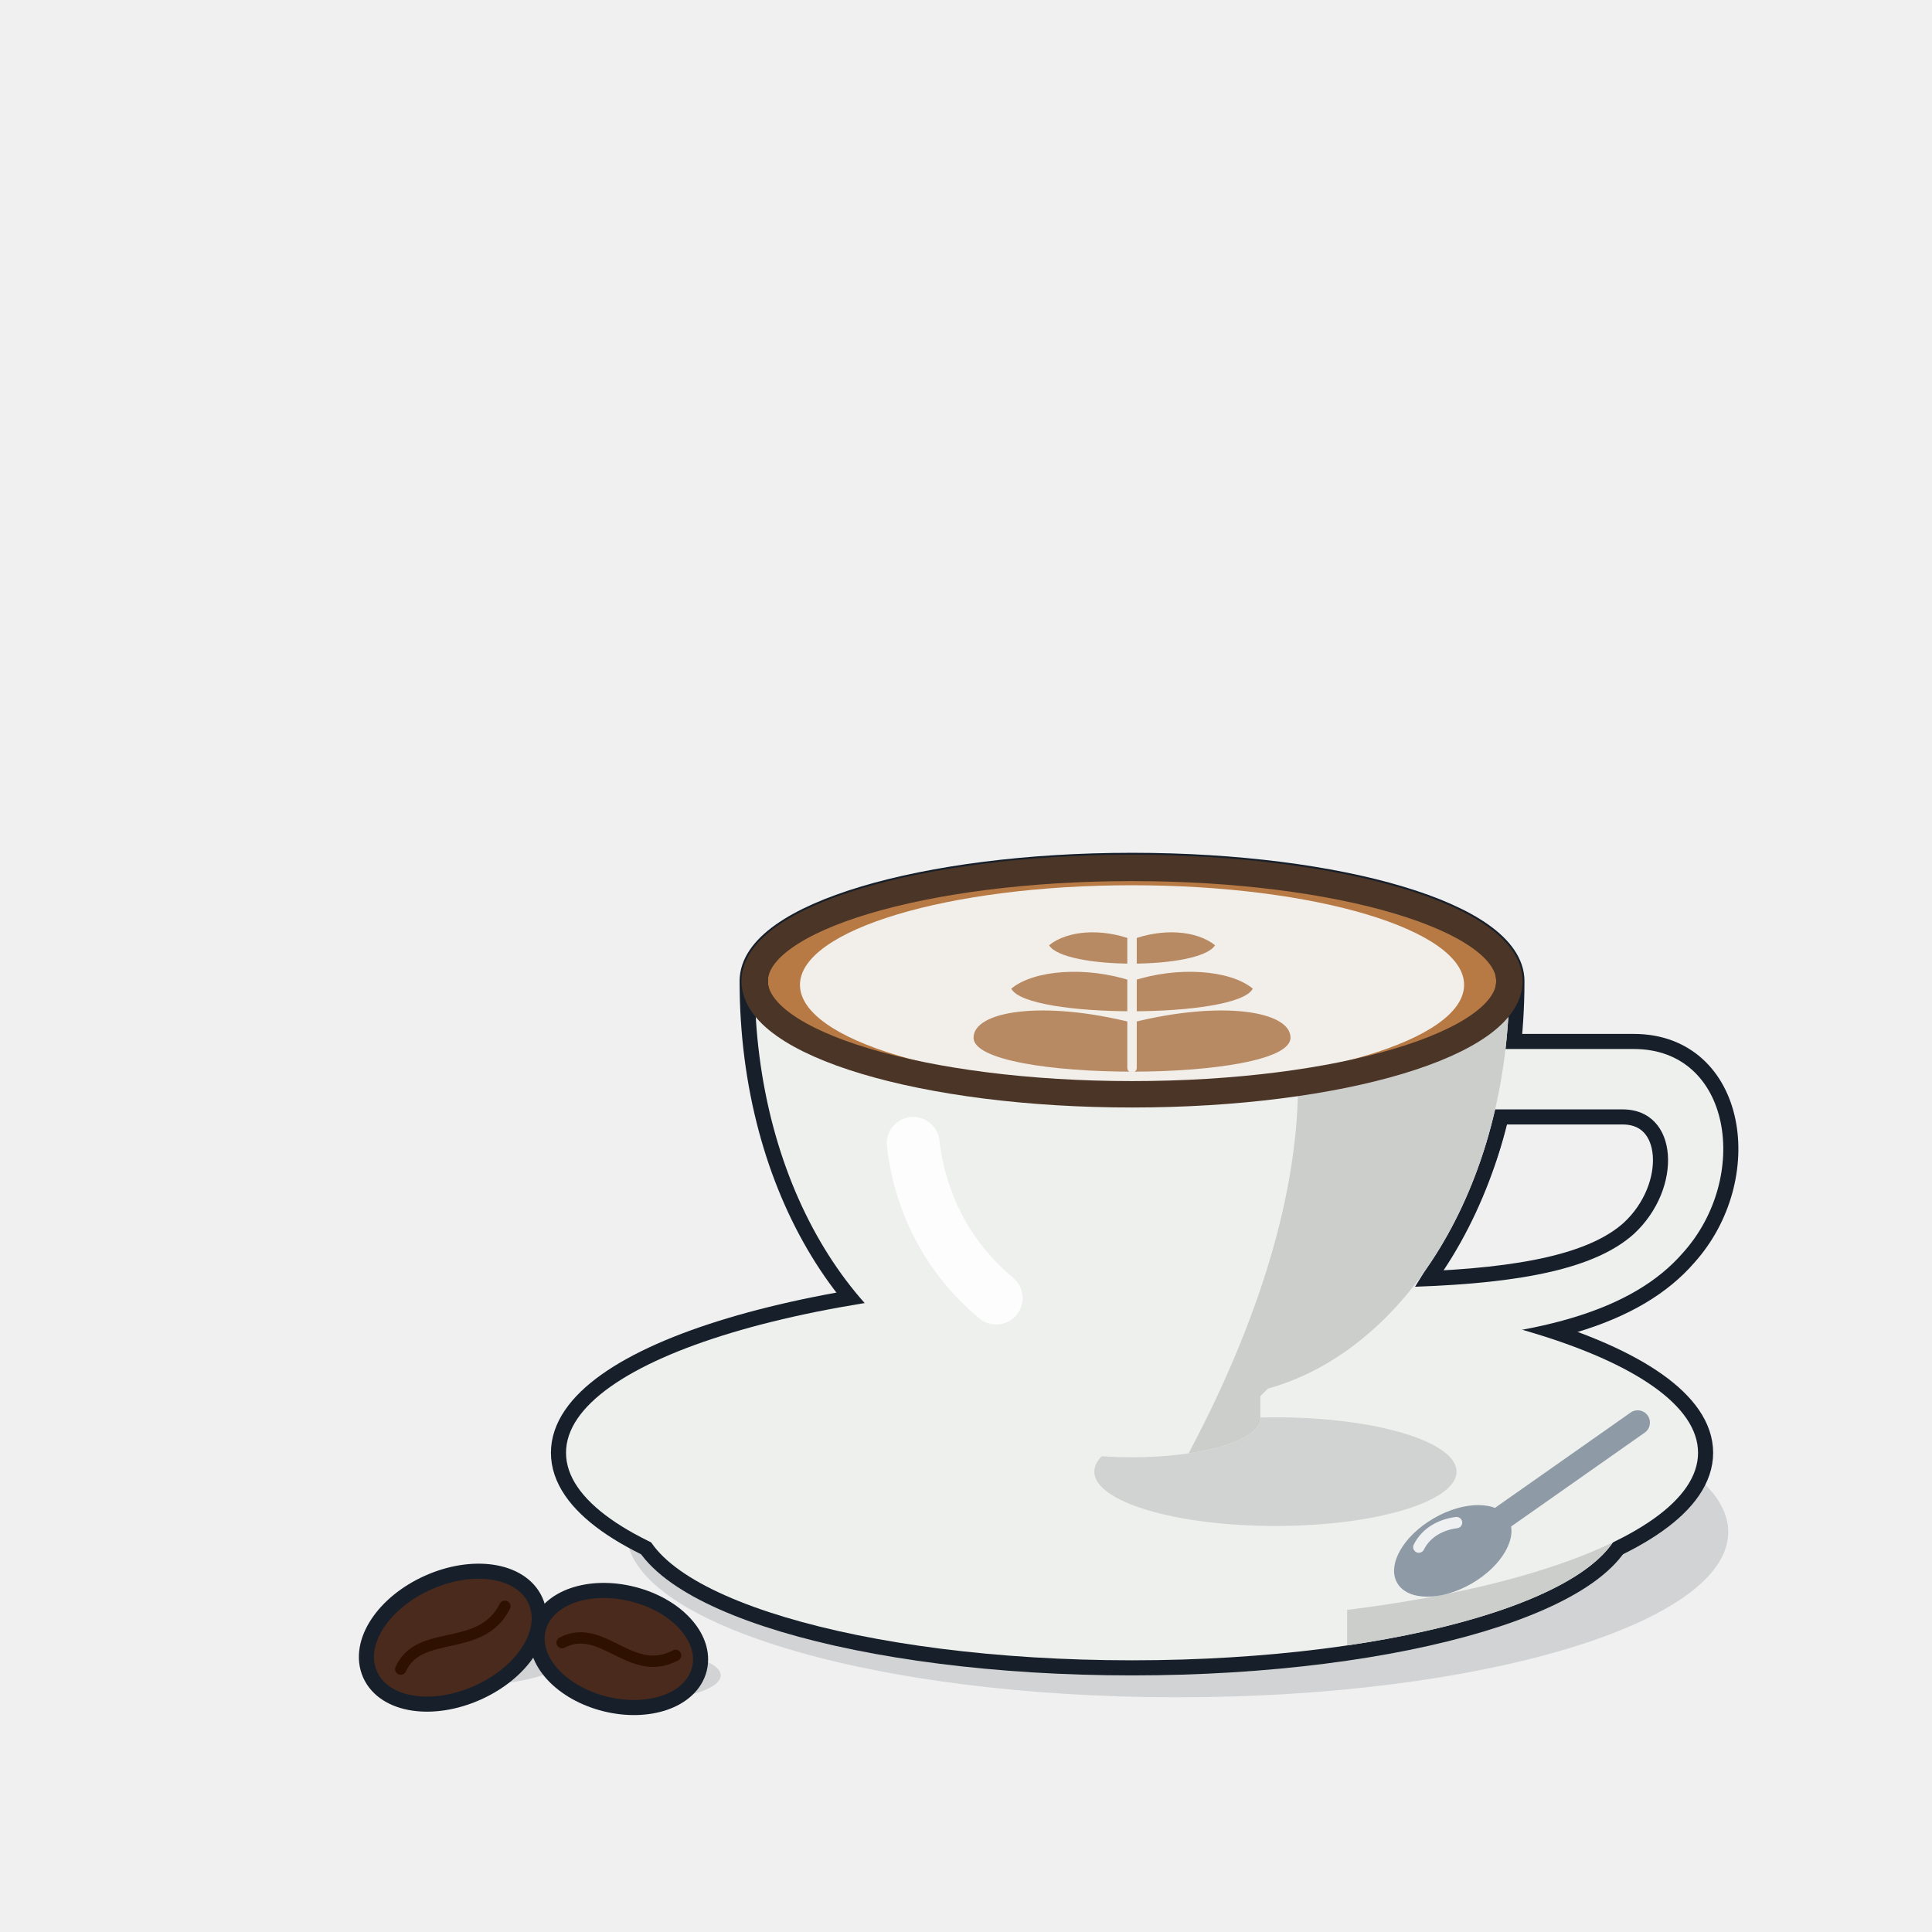
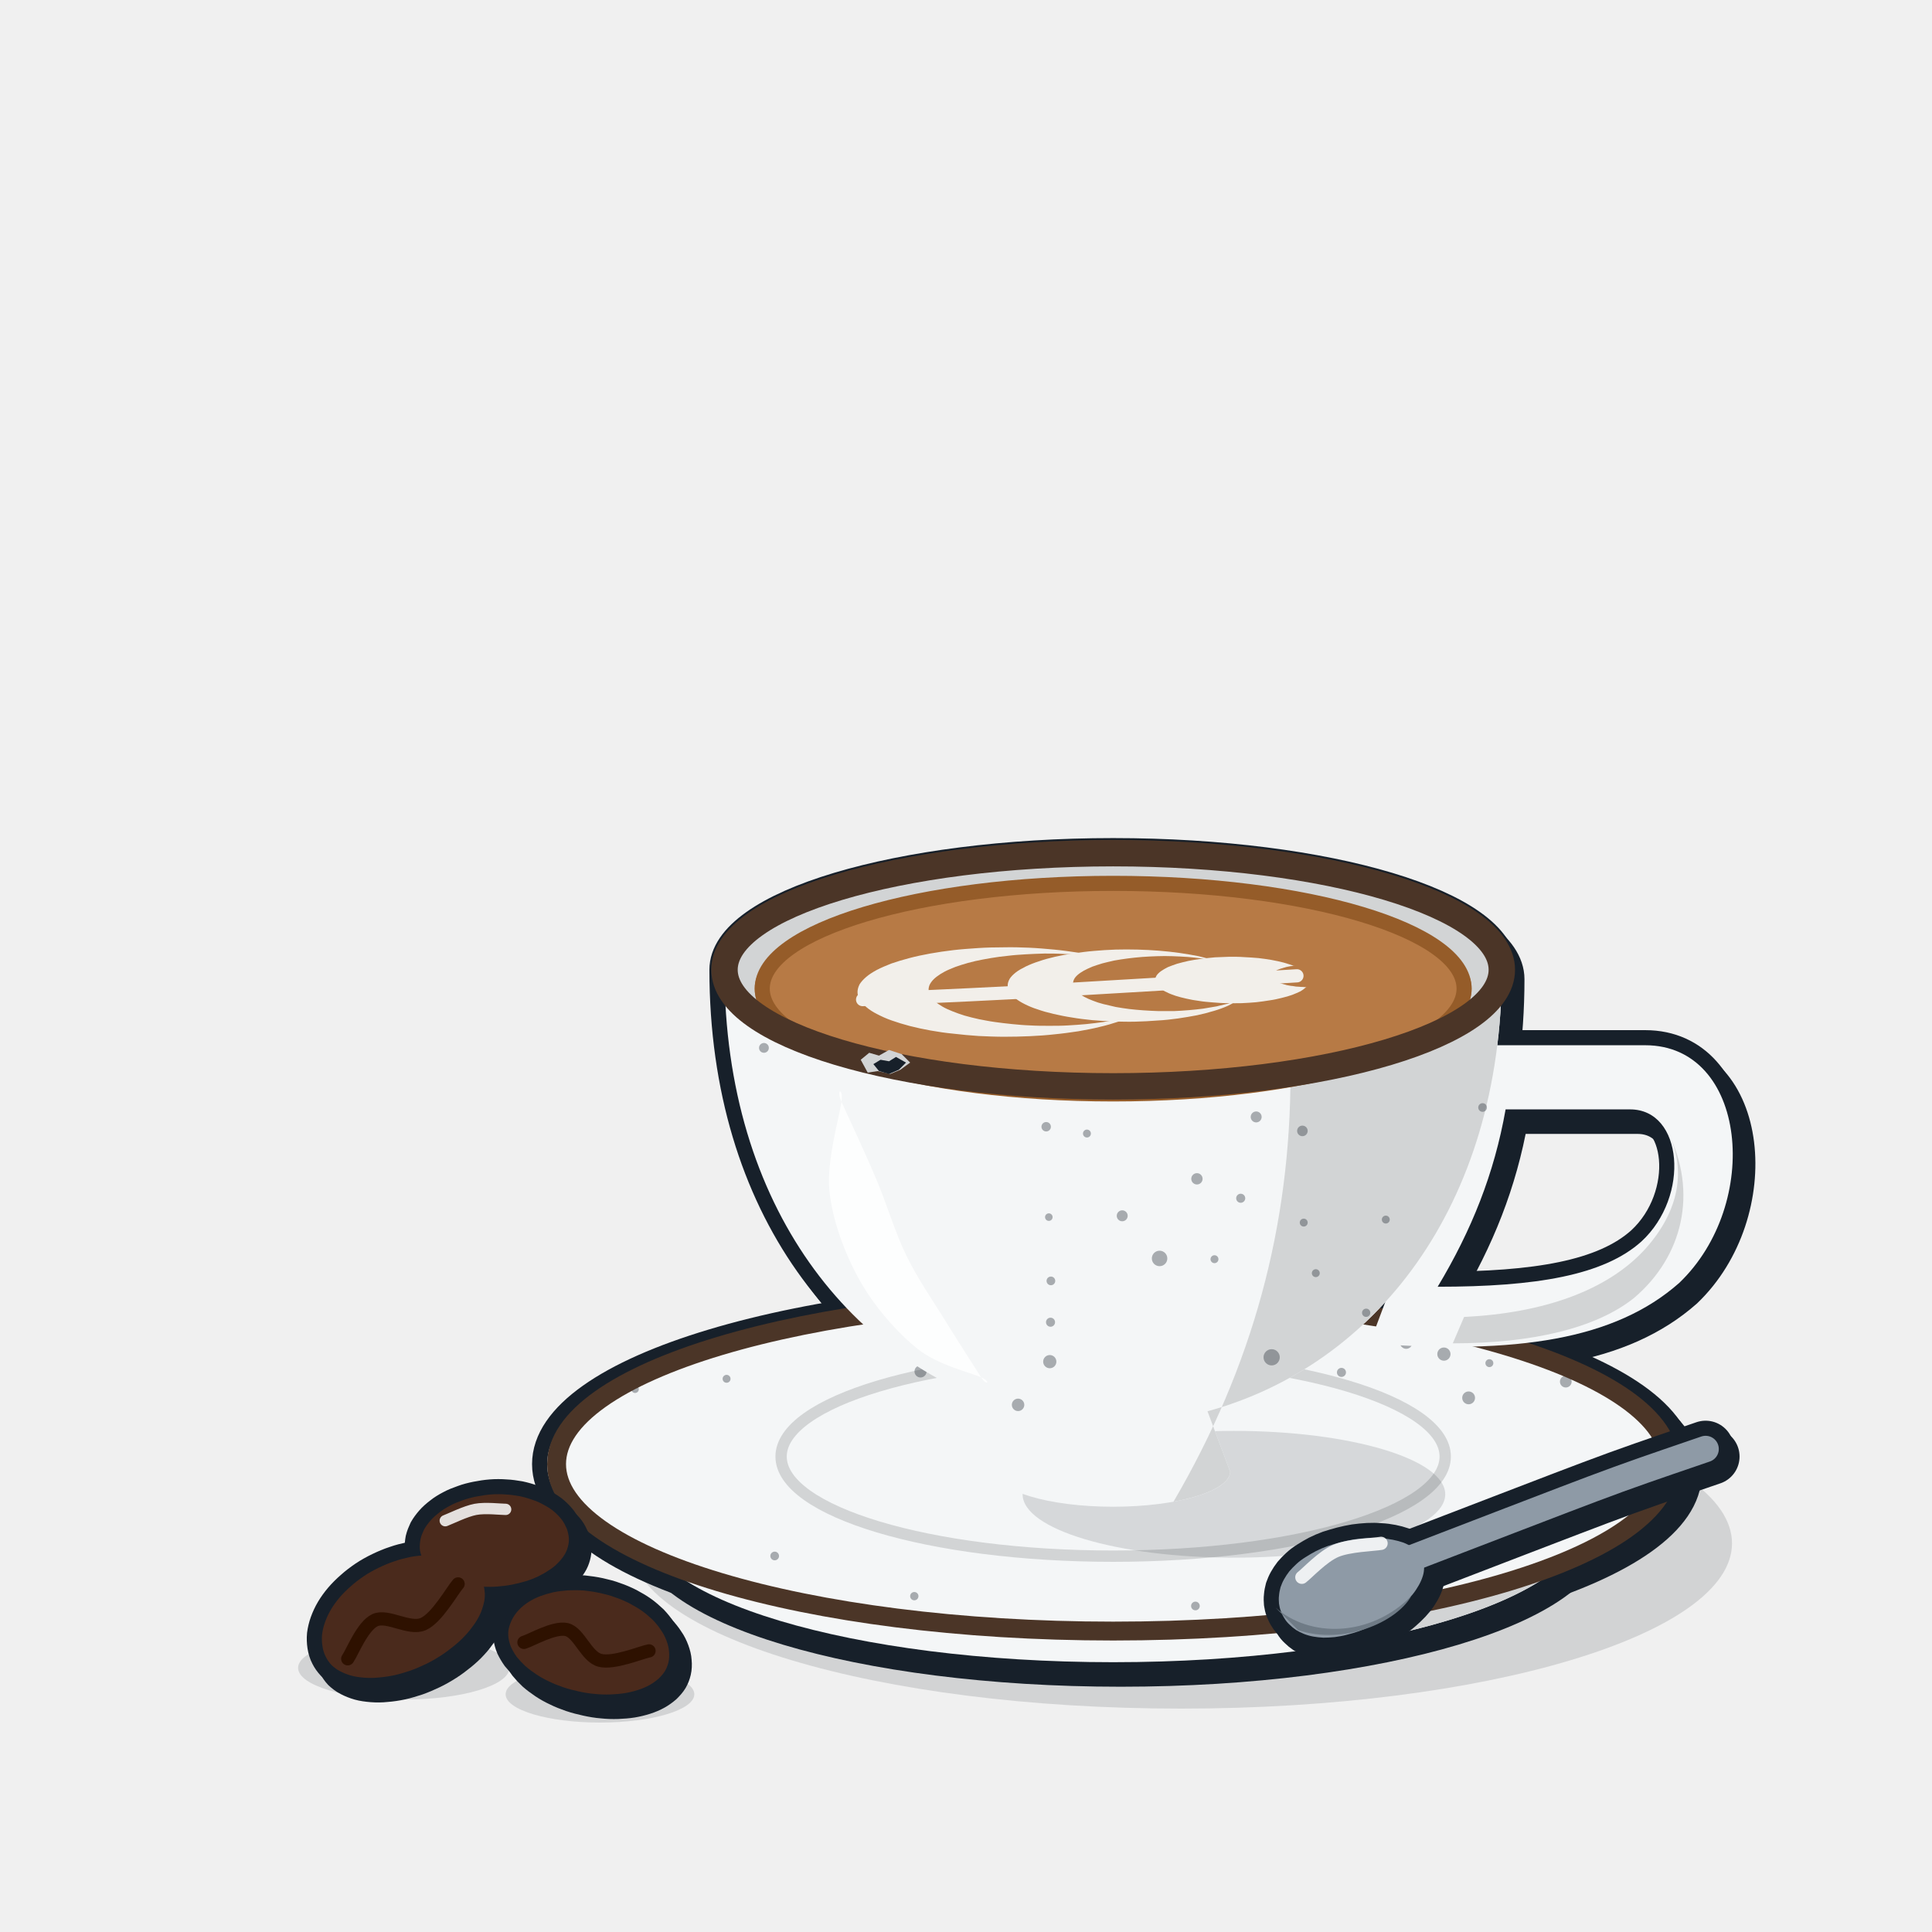
<svg xmlns="http://www.w3.org/2000/svg" viewBox="0 0 1024 1024">
-   <ellipse cx="624" cy="812" rx="292" ry="87.6" fill="#17202A" fill-opacity="0.14" />
-   <ellipse cx="250" cy="878" rx="50" ry="15" fill="#17202A" fill-opacity="0.14" />
-   <ellipse cx="338" cy="888" rx="44" ry="13.2" fill="#17202A" fill-opacity="0.14" />
-   <g id="contour" fill="#17202A" stroke="#17202A" stroke-width="16" stroke-linejoin="round">
-     <ellipse cx="600" cy="802" rx="260" ry="78" />
-     <ellipse cx="600" cy="770" rx="300" ry="90" />
-     <path fill-rule="evenodd" d="M788 556H866C918 556 928 624 892 664C866 694 816 710 728 712L780 600Z M792 588H860C890 588 892 630 866 654C846 672 808 680 750 682C770 650 786 620 792 588Z" />
-     <path d="M400 520C400 630 456 716 528 736L532 740V752A68 20.4 0 0 0 668 752V740L672 736C744 716 800 630 800 520A200 60 0 0 0 400 520Z" />
-     <path d="M196 868A44 28 0 1 0 284 868A44 28 0 1 0 196 868Z" transform="rotate(-24 240 868)" />
-     <path d="M288 874A40 26 0 1 0 368 874A40 26 0 1 0 288 874Z" transform="rotate(14 328 874)" />
+   <ellipse cx="626" cy="818" rx="292" ry="87.6" fill="#17202A" fill-opacity="0.14" />
+   <ellipse cx="214" cy="884" rx="56" ry="16.8" fill="#17202A" fill-opacity="0.14" />
+   <ellipse cx="318" cy="898" rx="50" ry="15" fill="#17202A" fill-opacity="0.14" />
+   <g id="contour" fill="#17202A" stroke="#17202A" stroke-width="16" stroke-linejoin="round" stroke-linecap="round">
+     <ellipse cx="590" cy="806" rx="250" ry="75" />
+     <ellipse cx="590" cy="776" rx="300" ry="90" />
+     <path d="M782 554H872C926 554 934 638 890 680C856 710 804 718 726 712L768 600ZM798 588H864C892 588 896 634 870 658C850 676 814 682 762 682C780 652 792 622 798 588Z" fill-rule="evenodd" />
+     <path d="M384 514C384 640 452 724 540 748L528 780A62 18.6 0 0 0 652 780L640 748C728 724 796 640 796 514A206 61.8 0 0 0 384 514Z" />
+     <g transform="translate(4 5)">
+       <ellipse cx="590" cy="806" rx="250" ry="75" />
+       <ellipse cx="590" cy="776" rx="300" ry="90" />
+       <path d="M782 554H872C926 554 934 638 890 680C856 710 804 718 726 712L768 600ZM798 588H864C892 588 896 634 870 658C850 676 814 682 762 682C780 652 792 622 798 588Z" fill-rule="evenodd" />
+       <path d="M384 514C384 640 452 724 540 748L528 780A62 18.6 0 0 0 652 780L640 748C728 724 796 640 796 514A206 61.8 0 0 0 384 514Z" />
+     </g>
  </g>
-   <ellipse cx="600" cy="802" rx="260" ry="78" fill="#EEF0EE" />
-   <path d="M714 872.1A260 78 0 0 0 860 802V760H714Z" fill="#CCCECC" />
-   <ellipse cx="600" cy="770" rx="300" ry="90" fill="#EEF0EE" />
-   <ellipse cx="676" cy="780" rx="96" ry="28.8" fill="#17202A" fill-opacity="0.14" />
-   <path d="M794 806L868 754" fill="none" stroke="#8E9AA6" stroke-width="13" stroke-linecap="round" />
-   <path d="M736 822A34 20 0 1 0 804 822A34 20 0 1 0 736 822Z" fill="#8E9AA6" transform="rotate(-30 770 822)" />
-   <path d="M752 820C756 812 764 808 772 807" fill="none" stroke="#FFFFFF" stroke-opacity="0.85" stroke-width="6" stroke-linecap="round" />
-   <path fill-rule="evenodd" fill="#EEF0EE" d="M788 556H866C918 556 928 624 892 664C866 694 816 710 728 712L780 600Z M792 588H860C890 588 892 630 866 654C846 672 808 680 750 682C770 650 786 620 792 588Z" />
-   <path d="M400 520C400 630 456 716 528 736L532 740V752A68 20.4 0 0 0 668 752V740L672 736C744 716 800 630 800 520A200 60 0 0 1 400 520Z" fill="#EEF0EE" />
-   <path d="M688 573.9A200 60 0 0 0 800 520C800 630 744 716 672 736L668 740V752A68 20.4 0 0 1 630 770.3C662 710 688 640 688 573.9Z" fill="#CCCECC" />
-   <path d="M484 606C488 640 504 668 528 688" fill="none" stroke="#FFFFFF" stroke-opacity="0.85" stroke-width="28" stroke-linecap="round" />
-   <ellipse cx="600" cy="520" rx="193" ry="57.9" fill="#B77A45" />
-   <ellipse cx="600" cy="522" rx="176" ry="52.8" fill="#F2EFEA" />
-   <g fill="#B88A64">
-     <path d="M516 550 C516 574 684 574 684 550 C684 536 648 530 600 542 C552 530 516 536 516 550 Z" />
-     <path d="M536 524 C544 540 656 540 664 524 C652 514 624 512 600 520 C576 512 548 514 536 524 Z" />
-     <path d="M556 501 C564 514 636 514 644 501 C634 493 616 492 600 498 C584 492 566 493 556 501 Z" />
+   <ellipse cx="590" cy="806" rx="250" ry="75" fill="#F4F6F7" />
+   <path d="M736 866.9A250 75 0 0 0 840 806L890 776H736Z" fill="#D2D4D5" />
+   <ellipse cx="590" cy="776" rx="300" ry="90" fill="#F4F6F7" />
+   <ellipse cx="590" cy="772" rx="176" ry="52.8" fill="none" stroke="#D2D4D5" stroke-width="6" />
+   <ellipse cx="654" cy="792" rx="112" ry="33.6" fill="#17202A" fill-opacity="0.14" />
+   <g fill="#17202A" fill-opacity="0.35">
+     <circle cx="487.9" cy="726.9" r="3.2" />
+     <circle cx="410.6" cy="824.7" r="2.3" />
+     <circle cx="711" cy="727.4" r="2.4" />
+     <circle cx="484.6" cy="846" r="2.2" />
+     <circle cx="765.3" cy="717.7" r="3.5" />
+     <circle cx="633.6" cy="851.2" r="2.3" />
+     <circle cx="789.4" cy="722.5" r="2.1" />
+     <circle cx="336.6" cy="736.3" r="2" />
+     <circle cx="385.1" cy="730.8" r="2.1" />
+     <circle cx="829.9" cy="732.3" r="3.1" />
+     <circle cx="778.4" cy="740.9" r="3.4" />
+     <circle cx="745.3" cy="711.6" r="3.3" />
+     <circle cx="644.9" cy="693.5" r="2.6" />
  </g>
-   <path d="M600 490 V566" fill="none" stroke="#F2EFEA" stroke-width="5" stroke-linecap="round" />
-   <ellipse cx="600" cy="520" rx="200" ry="60" fill="none" stroke="#4B3527" stroke-width="14" />
-   <g transform="rotate(-24 240 868)">
-     <path d="M196 868A44 28 0 1 0 284 868A44 28 0 1 0 196 868Z" fill="#4A2A1C" />
-     <path d="M208 872C226 856 250 882 272 864" fill="none" stroke="#2E1100" stroke-width="6" stroke-linecap="round" />
+   <ellipse cx="590" cy="776" rx="295" ry="88.5" fill="none" stroke="#4B3527" stroke-width="10" />
+   <g id="contour-spoon" fill="#17202A" stroke="#17202A" stroke-width="16" stroke-linejoin="round" stroke-linecap="round">
+     <path d="M748 826C756.7 822.7 781.7 813 800 806C818.3 799 840.7 790.3 858 784C875.3 777.7 896.3 770.7 904 768" fill="none" stroke-width="30" />
+     <path d="M754.1 826.7C754.6 828 754.8 829.4 754.8 830.9C754.8 832.3 754.6 833.9 754.1 835.4C753.6 837 752.9 838.6 752 840.2C751.1 841.8 750 843.5 748.7 845.1C747.4 846.7 745.9 848.3 744.3 849.8C742.7 851.3 740.9 852.9 739 854.3C737.2 855.7 735.1 857.1 733.1 858.3C731 859.6 728.9 860.7 726.7 861.8C724.6 862.8 722.4 863.8 720.2 864.6C718 865.3 715.8 866 713.7 866.5C711.6 867.1 709.4 867.4 707.4 867.7C705.3 867.9 703.3 868 701.4 868C699.5 867.9 697.7 867.7 696 867.4C694.3 867.1 692.6 866.6 691.1 866C689.6 865.4 688.2 864.7 686.9 863.9C685.7 863.1 684.5 862.1 683.5 861.1C682.4 860.1 681.5 859 680.8 857.8C680 856.6 679.4 855.3 678.9 854C678.4 852.7 678.1 851.4 677.9 850C677.8 848.6 677.7 847.1 677.9 845.7C678 844.3 678.3 842.8 678.7 841.3C679.2 839.9 679.8 838.4 680.6 837C681.4 835.6 682.3 834.2 683.4 832.8C684.5 831.5 685.8 830.2 687.2 828.9C688.6 827.6 690.2 826.4 692 825.3C693.7 824.2 695.6 823.1 697.5 822.1C699.5 821.1 701.6 820.2 703.8 819.4C706 818.7 708.3 818 710.6 817.4C712.9 816.8 715.3 816.3 717.7 815.9C720 815.6 722.5 815.3 724.8 815.2C727.2 815.1 729.5 815.1 731.7 815.3C734 815.4 736.1 815.7 738.2 816.1C740.2 816.5 742.1 817 743.8 817.6C745.6 818.3 747.1 819.1 748.5 820C749.9 820.9 751 821.9 752 823C752.9 824.1 753.6 825.4 754.1 826.7Z" />
+     <g transform="translate(3 4)">
+       <path d="M748 826C756.7 822.7 781.7 813 800 806C818.3 799 840.7 790.3 858 784C875.3 777.7 896.3 770.7 904 768" fill="none" stroke-width="30" />
+       <path d="M754.1 826.7C754.6 828 754.8 829.4 754.8 830.9C754.8 832.3 754.6 833.9 754.1 835.4C753.6 837 752.9 838.6 752 840.2C751.1 841.8 750 843.5 748.7 845.1C747.4 846.7 745.9 848.3 744.3 849.8C742.7 851.3 740.9 852.9 739 854.3C737.2 855.7 735.1 857.1 733.1 858.3C731 859.6 728.9 860.7 726.7 861.8C724.6 862.8 722.4 863.8 720.2 864.6C718 865.3 715.8 866 713.7 866.5C711.6 867.1 709.4 867.4 707.4 867.7C705.3 867.9 703.3 868 701.4 868C699.5 867.9 697.7 867.7 696 867.4C694.3 867.1 692.6 866.6 691.1 866C689.6 865.4 688.2 864.7 686.9 863.9C685.7 863.1 684.5 862.1 683.5 861.1C682.4 860.1 681.5 859 680.8 857.8C680 856.6 679.4 855.3 678.9 854C678.4 852.7 678.1 851.4 677.9 850C677.8 848.6 677.7 847.1 677.9 845.7C678 844.3 678.3 842.8 678.7 841.3C679.2 839.9 679.8 838.4 680.6 837C681.4 835.6 682.3 834.2 683.4 832.8C684.5 831.5 685.8 830.2 687.2 828.9C688.6 827.6 690.2 826.4 692 825.3C693.7 824.2 695.6 823.1 697.5 822.1C699.5 821.1 701.6 820.2 703.8 819.4C706 818.7 708.3 818 710.6 817.4C712.9 816.8 715.3 816.3 717.7 815.9C720 815.6 722.5 815.3 724.8 815.2C727.2 815.1 729.5 815.1 731.7 815.3C734 815.4 736.1 815.7 738.2 816.1C740.2 816.5 742.1 817 743.8 817.6C745.6 818.3 747.1 819.1 748.5 820C749.9 820.9 751 821.9 752 823C752.9 824.1 753.6 825.4 754.1 826.7Z" />
+     </g>
  </g>
-   <g transform="rotate(14 328 874)">
-     <path d="M288 874A40 26 0 1 0 368 874A40 26 0 1 0 288 874Z" fill="#4A2A1C" />
-     <path d="M298 878C316 862 338 888 358 870" fill="none" stroke="#2E1100" stroke-width="6" stroke-linecap="round" />
+   <path d="M748 826C756.7 822.7 781.7 813 800 806C818.3 799 840.7 790.3 858 784C875.3 777.7 896.3 770.7 904 768" fill="none" stroke="#8E9AA6" stroke-width="14" stroke-linecap="round" />
+   <path d="M754.1 826.7C754.6 828 754.8 829.4 754.8 830.9C754.8 832.3 754.6 833.9 754.1 835.4C753.6 837 752.9 838.6 752 840.2C751.1 841.8 750 843.5 748.7 845.1C747.4 846.7 745.9 848.3 744.3 849.8C742.7 851.3 740.9 852.9 739 854.3C737.2 855.7 735.1 857.1 733.1 858.3C731 859.6 728.9 860.7 726.7 861.8C724.6 862.8 722.4 863.8 720.2 864.6C718 865.3 715.8 866 713.7 866.5C711.6 867.1 709.4 867.4 707.4 867.7C705.3 867.9 703.3 868 701.4 868C699.5 867.9 697.7 867.7 696 867.4C694.3 867.1 692.6 866.6 691.1 866C689.6 865.4 688.2 864.7 686.9 863.9C685.7 863.1 684.5 862.1 683.5 861.1C682.4 860.1 681.5 859 680.8 857.8C680 856.6 679.4 855.3 678.9 854C678.4 852.7 678.1 851.4 677.9 850C677.8 848.6 677.7 847.1 677.9 845.7C678 844.3 678.3 842.8 678.7 841.3C679.2 839.9 679.8 838.4 680.6 837C681.4 835.6 682.3 834.2 683.4 832.8C684.5 831.5 685.8 830.2 687.2 828.9C688.6 827.6 690.2 826.4 692 825.3C693.7 824.2 695.6 823.1 697.5 822.1C699.5 821.1 701.6 820.2 703.8 819.4C706 818.7 708.3 818 710.6 817.4C712.9 816.8 715.3 816.3 717.7 815.9C720 815.6 722.5 815.3 724.8 815.2C727.2 815.1 729.5 815.1 731.7 815.3C734 815.4 736.1 815.7 738.2 816.1C740.2 816.5 742.1 817 743.8 817.6C745.6 818.3 747.1 819.1 748.5 820C749.9 820.9 751 821.9 752 823C752.9 824.1 753.6 825.4 754.1 826.7Z" fill="#8E9AA6" />
+   <path d="M690 836C693 833.7 701 825 708 822C715 819 728 818.7 732 818" fill="none" stroke="#FFFFFF" stroke-opacity="0.85" stroke-width="7" stroke-linecap="round" />
+   <path d="M676 852C694 868 726 868 748 846C740 860 712 872 688 864Z" fill="#6F7B86" />
+   <path d="M782 554H872C926 554 934 638 890 680C856 710 804 718 726 712L768 600ZM798 588H864C892 588 896 634 870 658C850 676 814 682 762 682C780 652 792 622 798 588Z" fill="#F4F6F7" fill-rule="evenodd" />
+   <path d="M884 600C900 632 892 666 866 688C846 704 812 712 770 712L776 698C818 696 852 684 872 662C890 642 894 620 884 600Z" fill="#D2D4D5" />
+   <path d="M384 514C384 640 452 724 540 748L528 780A62 18.6 0 0 0 652 780L640 748C728 724 796 640 796 514A206 61.8 0 0 1 384 514Z" fill="#F4F6F7" />
+   <path d="M684 569A206 61.8 0 0 0 796 514C796 640 728 724 640 748L652 780A62 18.6 0 0 1 622 795.9C664 724 684 650 684 569Z" fill="#D2D4D5" />
+   <g fill="#17202A" fill-opacity="0.35">
+     <circle cx="594.8" cy="644.4" r="2.9" />
+     <circle cx="734.5" cy="646.4" r="2.1" />
+     <circle cx="634.4" cy="624.8" r="3" />
+     <circle cx="557" cy="678.9" r="2.3" />
+     <circle cx="556.4" cy="721.7" r="3.5" />
+     <circle cx="690.3" cy="599.4" r="2.8" />
+     <circle cx="576.1" cy="600.8" r="2.1" />
+     <circle cx="556.8" cy="700.8" r="2.4" />
+     <circle cx="643.7" cy="667.4" r="2.1" />
+     <circle cx="539.6" cy="744.6" r="3.3" />
+     <circle cx="691" cy="648" r="2.1" />
+     <circle cx="614.6" cy="667" r="4.1" />
+     <circle cx="697.4" cy="674.8" r="2.1" />
+     <circle cx="657.6" cy="635.1" r="2.4" />
+     <circle cx="674" cy="719.4" r="4.3" />
+     <circle cx="404.9" cy="555.4" r="2.6" />
+     <circle cx="555.9" cy="645.1" r="2" />
+     <circle cx="554.5" cy="597.2" r="2.5" />
+     <circle cx="785.8" cy="587" r="2.3" />
+     <circle cx="665.8" cy="592" r="2.9" />
+     <circle cx="724.1" cy="695.8" r="2.2" />
  </g>
+   <path d="M446 584C444.9 591.9 438 615.4 439.6 631.1C441.2 646.9 447.8 664.6 455.6 678.5C463.4 692.5 475.5 706.3 486.3 714.9C497 723.5 514.4 727.5 520 730C525.6 732.5 523 734.8 520 730C517 725.2 508.3 711.8 501.7 701.1C495.1 690.3 486.6 678.2 480.4 665.5C474.2 652.8 470.2 638.5 464.4 624.9C458.7 611.3 449.1 590.8 446 584C442.9 577.2 447.1 576.1 446 584Z" fill="#FFFFFF" fill-opacity="0.85" />
+   <ellipse cx="590" cy="514" rx="206" ry="61.8" fill="#D2D4D5" />
+   <ellipse cx="590" cy="524" rx="190" ry="57" fill="#B77A45" />
+   <ellipse cx="590" cy="524" rx="186" ry="55.8" fill="none" stroke="#955C29" stroke-width="8" />
+   <path d="M582.5 507.2C580.6 506.8 575.1 505.6 571.2 504.9C567.2 504.3 563 503.7 558.7 503.3C554.4 502.9 549.9 502.5 545.4 502.3C541 502.1 536.4 502 531.9 502.1C527.3 502.1 522.8 502.2 518.3 502.5C513.9 502.8 509.5 503.1 505.2 503.6C501 504.1 496.9 504.7 493 505.4C489.1 506.1 485.4 506.9 482 507.8C478.5 508.7 475.3 509.7 472.4 510.7C469.6 511.8 467 512.9 464.7 514.1C462.5 515.3 460.6 516.5 459.1 517.8C457.6 519.1 456.4 520.4 455.6 521.7C454.9 523.1 454.5 524.5 454.5 525.8C454.5 527.2 454.9 528.6 455.7 529.9C456.5 531.2 457.7 532.6 459.2 533.8C460.7 535.1 462.7 536.4 464.9 537.5C467.2 538.7 469.8 539.9 472.7 540.9C475.5 541.9 478.8 542.9 482.2 543.8C485.7 544.7 489.4 545.5 493.3 546.2C497.2 546.9 501.3 547.5 505.6 547.9C509.8 548.4 514.2 548.8 518.7 549.1C523.1 549.3 527.7 549.5 532.2 549.5C536.7 549.5 541.3 549.4 545.8 549.2C550.2 549 554.7 548.7 559 548.2C563.3 547.8 567.5 547.2 571.5 546.6C575.4 545.9 579.3 545.2 582.8 544.3C586.3 543.5 589.7 542.5 592.7 541.5C595.7 540.5 599.4 538.8 600.8 538.2C602.1 537.7 602 537.9 600.8 538.2C599.5 538.5 595.9 539.6 593.2 540.1C590.5 540.7 587.7 541.2 584.7 541.7C581.8 542.1 578.7 542.5 575.6 542.8C572.4 543.1 569.2 543.3 565.9 543.5C562.7 543.7 559.4 543.7 556.1 543.7C552.8 543.7 549.4 543.7 546.2 543.5C542.9 543.4 539.7 543.1 536.6 542.8C533.4 542.5 530.3 542.1 527.4 541.7C524.4 541.3 521.6 540.7 518.9 540.2C516.2 539.6 513.7 539 511.3 538.3C509 537.6 506.8 536.8 504.8 536C502.8 535.2 501 534.4 499.5 533.5C498 532.6 496.6 531.7 495.6 530.8C494.5 529.8 493.7 528.9 493.1 527.9C492.5 526.9 492.2 525.9 492.2 524.9C492.1 524 492.3 523 492.7 522C493.2 521 493.9 520 494.8 519.1C495.8 518.1 497 517.2 498.4 516.3C499.8 515.4 501.5 514.5 503.4 513.7C505.2 512.9 507.3 512.1 509.6 511.4C511.8 510.7 514.3 510 516.9 509.4C519.5 508.8 522.3 508.3 525.2 507.8C528.1 507.3 531.1 506.9 534.2 506.6C537.3 506.2 540.5 506 543.8 505.8C547 505.6 550.3 505.5 553.6 505.4C556.9 505.4 560.2 505.4 563.5 505.6C566.8 505.7 570.1 505.9 573.2 506.1C576.4 506.4 581 507 582.5 507.2C584.1 507.3 584.4 507.5 582.5 507.2Z" fill="#F2EFEA" />
+   <path d="M644.1 509.1C642.6 508.8 638.4 507.5 635.3 506.8C632.2 506.2 628.8 505.6 625.3 505.1C621.8 504.6 618.1 504.2 614.4 503.9C610.7 503.6 606.8 503.4 602.9 503.3C599.1 503.2 595.1 503.2 591.3 503.3C587.5 503.4 583.6 503.7 579.9 504C576.2 504.3 572.5 504.8 569.1 505.3C565.6 505.8 562.3 506.4 559.2 507.1C556.2 507.8 553.2 508.6 550.7 509.5C548.1 510.3 545.7 511.3 543.6 512.3C541.6 513.3 539.8 514.3 538.4 515.4C537 516.5 535.9 517.6 535.2 518.7C534.5 519.9 534.1 521.1 534.1 522.2C534 523.4 534.4 524.5 535 525.7C535.7 526.8 536.7 528 538.1 529.1C539.4 530.1 541.1 531.2 543.1 532.2C545.1 533.2 547.4 534.2 550 535C552.5 535.9 555.4 536.7 558.4 537.4C561.5 538.1 564.8 538.8 568.2 539.3C571.6 539.9 575.2 540.3 578.9 540.7C582.6 541 586.5 541.2 590.3 541.4C594.1 541.5 598.1 541.6 601.9 541.5C605.8 541.4 609.7 541.2 613.4 540.9C617.2 540.7 620.9 540.3 624.4 539.8C627.9 539.3 631.3 538.7 634.5 538.1C637.7 537.4 640.7 536.6 643.4 535.8C646.1 535 648.6 534.1 650.8 533.1C652.9 532.1 655.4 530.6 656.4 530C657.3 529.5 657.3 529.7 656.4 530C655.5 530.4 653 531.3 651 531.9C649.1 532.4 647 532.9 644.8 533.4C642.5 533.8 640.2 534.2 637.7 534.6C635.3 534.9 632.7 535.2 630.1 535.4C627.6 535.6 624.9 535.8 622.2 535.9C619.5 535.9 616.8 535.9 614.1 535.9C611.4 535.8 608.7 535.7 606.1 535.5C603.5 535.3 600.9 535.1 598.5 534.8C596 534.5 593.6 534.1 591.3 533.7C589 533.2 586.9 532.7 584.9 532.2C582.9 531.7 581 531.1 579.3 530.4C577.7 529.8 576.1 529.1 574.8 528.4C573.5 527.7 572.4 527 571.5 526.2C570.6 525.5 569.9 524.7 569.5 523.9C569 523.1 568.7 522.3 568.7 521.5C568.7 520.7 568.9 519.8 569.3 519C569.7 518.2 570.4 517.4 571.2 516.7C572.1 515.9 573.2 515.2 574.4 514.5C575.7 513.8 577.2 513.1 578.8 512.4C580.5 511.8 582.3 511.2 584.3 510.6C586.2 510.1 588.4 509.6 590.6 509.1C592.9 508.7 595.3 508.3 597.7 508C600.2 507.7 602.8 507.4 605.4 507.2C608 507 610.6 506.9 613.3 506.8C616 506.7 618.7 506.7 621.4 506.8C624.1 506.9 626.8 507 629.4 507.2C632 507.4 634.5 507.7 637 508C639.4 508.3 642.9 509 644.1 509.1C645.3 509.3 645.5 509.5 644.1 509.1Z" fill="#F2EFEA" />
+   <path d="M685.7 511.9C684.8 511.6 682.3 510.7 680.4 510.2C678.4 509.7 676.3 509.2 674 508.8C671.8 508.4 669.4 508.1 667 507.8C664.6 507.6 662 507.4 659.5 507.3C656.9 507.1 654.3 507.1 651.7 507.1C649.1 507.2 646.5 507.3 644 507.4C641.5 507.6 639 507.9 636.6 508.2C634.3 508.5 632 508.9 629.9 509.3C627.7 509.8 625.7 510.3 623.9 510.8C622.1 511.4 620.5 512 619 512.6C617.6 513.3 616.4 514 615.4 514.7C614.4 515.4 613.6 516.2 613.1 516.9C612.6 517.7 612.3 518.5 612.2 519.2C612.2 520 612.4 520.8 612.9 521.6C613.3 522.3 614 523.1 614.9 523.8C615.8 524.5 617 525.3 618.4 525.9C619.7 526.6 621.3 527.2 623.1 527.8C624.8 528.3 626.8 528.9 628.8 529.3C630.9 529.8 633.2 530.2 635.5 530.5C637.8 530.9 640.3 531.1 642.8 531.3C645.3 531.5 647.9 531.7 650.5 531.7C653 531.8 655.7 531.7 658.2 531.7C660.8 531.6 663.4 531.4 665.8 531.2C668.3 530.9 670.7 530.6 673 530.2C675.2 529.9 677.4 529.4 679.4 528.9C681.4 528.4 683.3 527.9 684.9 527.3C686.5 526.7 688 526 689.3 525.4C690.5 524.7 691.8 523.6 692.3 523.2C692.9 522.9 692.7 523.2 692.3 523.2C692 523.2 691.1 523.2 690.5 523.1C689.9 523.1 689.3 523.1 688.6 523C688 523 687.4 522.9 686.9 522.9C686.3 522.8 685.7 522.7 685.1 522.6C684.6 522.6 684 522.5 683.5 522.4C683 522.3 682.4 522.2 681.9 522.1C681.4 521.9 680.9 521.8 680.5 521.7C680 521.6 679.6 521.4 679.2 521.3C678.7 521.2 678.3 521 677.9 520.9C677.6 520.7 677.2 520.6 676.9 520.4C676.6 520.3 676.3 520.1 676 519.9C675.7 519.8 675.5 519.6 675.2 519.4C675 519.2 674.8 519.1 674.6 518.9C674.5 518.7 674.3 518.5 674.2 518.3C674.1 518.1 674 518 674 517.8C673.9 517.6 673.9 517.4 673.9 517.2C673.9 517 674 516.8 674.1 516.6C674.1 516.5 674.2 516.3 674.3 516.1C674.5 515.9 674.6 515.7 674.8 515.5C675 515.4 675.2 515.2 675.5 515C675.7 514.8 676 514.7 676.3 514.5C676.5 514.3 676.9 514.2 677.2 514C677.6 513.9 677.9 513.7 678.3 513.6C678.7 513.4 679.1 513.3 679.6 513.2C680 513 680.5 512.9 680.9 512.8C681.4 512.6 681.9 512.5 682.4 512.4C682.9 512.3 683.5 512.2 684 512.1C684.5 512 685.4 511.9 685.7 511.9C686 511.8 686.6 512.2 685.7 511.9Z" fill="#F2EFEA" />
+   <path d="M687.4 517.2C677.3 517.8 651.4 519.4 626.3 520.9C601.2 522.3 565 524.6 536.8 526.1C508.6 527.6 470.5 529.2 457.2 529.8" fill="none" stroke="#F2EFEA" stroke-width="7" stroke-linecap="round" />
+   <ellipse cx="590" cy="514" rx="206" ry="61.8" fill="none" stroke="#4B3527" stroke-width="14" />
+   <path d="M456.2 561.7L460.7 558L465.9 559.5L471.2 556.5L477.9 558.7L482.4 563.2L477.2 567L471.9 569.2L465.2 567.7L459.9 568.5Z" fill="#D2D4D5" />
+   <path d="M462.9 564L466.7 561.7L471.2 562.5L474.9 560.2L480.2 563.2L476.4 567L471.2 569.2L465.9 567.7Z" fill="#17202A" />
+   <g id="contour-beans" fill="#17202A" stroke="#17202A" stroke-width="16" stroke-linejoin="round" stroke-linecap="round">
+     <path d="M301.5 815.2C301.6 816.8 301.4 818.3 301 819.8C300.6 821.3 300 822.8 299.1 824.2C298.2 825.7 297 827.1 295.7 828.4C294.4 829.8 292.8 831.1 291 832.2C289.3 833.4 287.3 834.5 285.3 835.5C283.2 836.5 280.9 837.4 278.6 838.1C276.2 838.8 273.8 839.4 271.3 839.9C268.8 840.4 266.2 840.7 263.6 840.9C261 841.1 258.4 841.1 255.9 841C253.3 840.9 250.8 840.6 248.4 840.2C246 839.8 243.6 839.2 241.4 838.6C239.2 837.9 237.1 837.1 235.2 836.1C233.3 835.2 231.6 834.1 230.1 833C228.6 831.9 227.2 830.6 226.2 829.3C225.1 828 224.2 826.6 223.6 825.2C223 823.7 222.6 822.3 222.5 820.8C222.4 819.2 222.6 817.3 222.9 815.7C223.3 814 224 812.3 224.8 810.6C225.7 809 226.9 807.4 228.2 805.9C229.5 804.4 231.1 803 232.8 801.7C234.5 800.3 236.5 799.1 238.6 798C240.6 796.9 242.9 796 245.2 795.2C247.6 794.3 250 793.7 252.5 793.2C255 792.7 257.6 792.3 260.2 792.1C262.8 791.9 265.4 791.9 267.9 792.1C270.5 792.2 273 792.6 275.4 793C277.8 793.5 280.2 794.2 282.4 795C284.6 795.7 286.7 796.7 288.6 797.8C290.5 798.8 292.3 800 293.8 801.3C295.3 802.6 296.7 804.1 297.8 805.5C298.9 807 299.7 808.6 300.4 810.2C301 811.9 301.4 813.7 301.5 815.2Z" />
+     <path d="M255.3 837.8C256.2 839.5 256.6 841.1 256.8 842.9C257.1 844.7 257 846.6 256.7 848.5C256.3 850.5 255.7 852.5 254.9 854.6C254 856.6 252.9 858.7 251.5 860.7C250.1 862.7 248.5 864.8 246.7 866.7C244.9 868.7 242.8 870.6 240.6 872.4C238.4 874.2 236 876 233.5 877.6C231 879.2 228.4 880.7 225.7 882C223 883.3 220.2 884.5 217.4 885.5C214.6 886.4 211.8 887.3 209 887.9C206.2 888.5 203.4 888.9 200.8 889.1C198.1 889.4 195.5 889.4 193 889.2C190.6 889 188.2 888.7 186.1 888.1C184 887.5 182 886.7 180.3 885.8C178.5 884.9 177 883.7 175.7 882.5C174.5 881.2 173.5 879.8 172.7 878.2C171.8 876.5 171.2 874.5 170.9 872.5C170.6 870.5 170.5 868.4 170.7 866.3C171 864.1 171.5 861.9 172.3 859.7C173.1 857.5 174.1 855.3 175.4 853.1C176.7 850.9 178.3 848.7 180 846.7C181.8 844.6 183.8 842.6 186 840.7C188.1 838.8 190.5 837 193 835.3C195.4 833.7 198.1 832.2 200.8 830.9C203.5 829.6 206.3 828.4 209.1 827.5C211.9 826.5 214.8 825.8 217.6 825.2C220.4 824.7 223.3 824.4 226 824.3C228.7 824.1 231.4 824.3 233.9 824.6C236.4 824.9 238.8 825.4 241 826.2C243.2 826.9 245.3 827.9 247.1 829C249 830.1 250.6 831.5 252 832.9C253.3 834.4 254.5 836.2 255.3 837.8Z" />
+     <path d="M354.3 881C353.9 882.7 353.3 884.2 352.5 885.6C351.6 887.1 350.4 888.4 349.1 889.7C347.7 890.9 346.1 892.1 344.3 893.1C342.5 894.1 340.4 895 338.2 895.7C336 896.4 333.6 897 331.2 897.4C328.7 897.8 326 898 323.4 898.1C320.7 898.2 317.9 898.1 315.1 897.8C312.4 897.6 309.5 897.1 306.8 896.5C304 895.9 301.3 895.2 298.6 894.3C296 893.4 293.4 892.4 291 891.2C288.6 890.1 286.3 888.8 284.2 887.4C282.1 886 280.1 884.5 278.4 883C276.7 881.4 275.2 879.8 273.9 878.2C272.7 876.5 271.7 874.8 270.9 873.1C270.2 871.4 269.7 869.6 269.5 868C269.3 866.3 269.3 864.7 269.7 863C270.1 861.3 270.8 859.4 271.7 857.8C272.6 856.1 273.8 854.5 275.2 853.1C276.6 851.6 278.3 850.3 280.1 849.1C282 847.9 284 846.9 286.3 846C288.5 845.2 290.9 844.5 293.4 843.9C295.9 843.4 298.6 843.1 301.3 842.9C303.9 842.8 306.8 842.8 309.5 843C312.3 843.3 315.1 843.7 317.9 844.3C320.6 844.9 323.4 845.6 326 846.6C328.7 847.5 331.2 848.6 333.6 849.8C336 851.1 338.3 852.4 340.4 853.9C342.5 855.4 344.4 857.1 346.1 858.7C347.7 860.4 349.2 862.2 350.4 864.1C351.7 865.9 352.6 867.8 353.3 869.7C354 871.6 354.5 873.5 354.6 875.4C354.8 877.3 354.7 879.3 354.3 881Z" />
+     <g transform="translate(4 5)">
+       <path d="M301.5 815.2C301.6 816.8 301.4 818.3 301 819.8C300.6 821.3 300 822.8 299.1 824.2C298.2 825.7 297 827.1 295.7 828.4C294.4 829.8 292.8 831.1 291 832.2C289.3 833.4 287.3 834.5 285.3 835.5C283.2 836.5 280.9 837.4 278.6 838.1C276.2 838.8 273.8 839.4 271.3 839.9C268.8 840.4 266.2 840.7 263.6 840.9C261 841.1 258.4 841.1 255.9 841C253.3 840.9 250.8 840.6 248.4 840.2C246 839.8 243.6 839.2 241.4 838.6C239.2 837.9 237.1 837.1 235.2 836.1C233.3 835.2 231.6 834.1 230.1 833C228.6 831.9 227.2 830.6 226.2 829.3C225.1 828 224.2 826.6 223.6 825.2C223 823.7 222.6 822.3 222.5 820.8C222.4 819.2 222.6 817.3 222.9 815.7C223.3 814 224 812.3 224.8 810.6C225.7 809 226.9 807.4 228.2 805.9C229.5 804.4 231.1 803 232.8 801.7C234.5 800.3 236.5 799.1 238.6 798C240.6 796.9 242.9 796 245.2 795.2C247.6 794.3 250 793.7 252.5 793.2C255 792.7 257.6 792.3 260.2 792.1C262.8 791.9 265.4 791.9 267.9 792.1C270.5 792.2 273 792.6 275.4 793C277.8 793.5 280.2 794.2 282.4 795C284.6 795.7 286.7 796.7 288.6 797.8C290.5 798.8 292.3 800 293.8 801.3C295.3 802.6 296.7 804.1 297.8 805.5C298.9 807 299.7 808.6 300.4 810.2C301 811.9 301.4 813.7 301.5 815.2Z" />
+       <path d="M255.3 837.8C256.2 839.5 256.6 841.1 256.8 842.9C257.1 844.7 257 846.6 256.7 848.5C256.3 850.5 255.7 852.5 254.9 854.6C254 856.6 252.9 858.7 251.5 860.7C250.1 862.7 248.5 864.8 246.7 866.7C244.9 868.7 242.8 870.6 240.6 872.4C238.4 874.2 236 876 233.5 877.6C231 879.2 228.4 880.7 225.7 882C223 883.3 220.2 884.5 217.4 885.5C214.6 886.4 211.8 887.3 209 887.9C206.2 888.5 203.4 888.9 200.8 889.1C198.1 889.4 195.5 889.4 193 889.2C190.6 889 188.2 888.7 186.1 888.1C184 887.5 182 886.7 180.3 885.8C178.5 884.9 177 883.7 175.7 882.5C174.5 881.2 173.5 879.8 172.7 878.2C171.8 876.5 171.2 874.5 170.9 872.5C170.6 870.5 170.5 868.4 170.7 866.3C171 864.1 171.5 861.9 172.3 859.7C173.1 857.5 174.1 855.3 175.4 853.1C176.7 850.9 178.3 848.7 180 846.7C181.8 844.6 183.8 842.6 186 840.7C188.1 838.8 190.5 837 193 835.3C195.4 833.7 198.1 832.2 200.8 830.9C203.5 829.6 206.3 828.4 209.1 827.5C211.9 826.5 214.8 825.8 217.6 825.2C220.4 824.7 223.3 824.4 226 824.3C228.7 824.1 231.4 824.3 233.9 824.6C236.4 824.9 238.8 825.4 241 826.2C243.2 826.9 245.3 827.9 247.1 829C249 830.1 250.6 831.5 252 832.9C253.3 834.4 254.5 836.2 255.3 837.8Z" />
+       <path d="M354.3 881C353.9 882.7 353.3 884.2 352.5 885.6C351.6 887.1 350.4 888.4 349.1 889.7C347.7 890.9 346.1 892.1 344.3 893.1C342.5 894.1 340.4 895 338.2 895.7C336 896.4 333.6 897 331.2 897.4C328.7 897.8 326 898 323.4 898.1C320.7 898.2 317.9 898.1 315.1 897.8C312.4 897.6 309.5 897.1 306.8 896.5C304 895.9 301.3 895.2 298.6 894.3C296 893.4 293.4 892.4 291 891.2C288.6 890.1 286.3 888.8 284.2 887.4C282.1 886 280.1 884.5 278.4 883C276.7 881.4 275.2 879.8 273.9 878.2C272.7 876.5 271.7 874.8 270.9 873.1C270.2 871.4 269.7 869.6 269.5 868C269.3 866.3 269.3 864.7 269.7 863C270.1 861.3 270.8 859.4 271.7 857.8C272.6 856.1 273.8 854.5 275.2 853.1C276.6 851.6 278.3 850.3 280.1 849.1C282 847.9 284 846.9 286.3 846C288.5 845.2 290.9 844.5 293.4 843.9C295.9 843.4 298.6 843.1 301.3 842.9C303.9 842.8 306.8 842.8 309.5 843C312.3 843.3 315.1 843.7 317.9 844.3C320.6 844.9 323.4 845.6 326 846.6C328.7 847.5 331.2 848.6 333.6 849.8C336 851.1 338.3 852.4 340.4 853.9C342.5 855.4 344.4 857.1 346.1 858.7C347.7 860.4 349.2 862.2 350.4 864.1C351.7 865.9 352.6 867.8 353.3 869.7C354 871.6 354.5 873.5 354.6 875.4C354.8 877.3 354.7 879.3 354.3 881Z" />
+     </g>
+   </g>
+   <g>
+     <path d="M301.5 815.2C301.6 816.8 301.4 818.3 301 819.8C300.6 821.3 300 822.8 299.1 824.2C298.2 825.7 297 827.1 295.7 828.4C294.4 829.8 292.8 831.1 291 832.2C289.3 833.4 287.3 834.5 285.3 835.5C283.2 836.5 280.9 837.4 278.6 838.1C276.2 838.8 273.8 839.4 271.3 839.9C268.8 840.4 266.2 840.7 263.6 840.9C261 841.1 258.4 841.1 255.9 841C253.3 840.9 250.8 840.6 248.4 840.2C246 839.8 243.6 839.2 241.4 838.6C239.2 837.9 237.1 837.1 235.2 836.1C233.3 835.2 231.6 834.1 230.1 833C228.6 831.9 227.2 830.6 226.2 829.3C225.1 828 224.2 826.6 223.6 825.2C223 823.7 222.6 822.3 222.5 820.8C222.4 819.2 222.6 817.3 222.9 815.7C223.3 814 224 812.3 224.8 810.6C225.7 809 226.9 807.4 228.2 805.9C229.5 804.4 231.1 803 232.8 801.7C234.5 800.3 236.5 799.1 238.6 798C240.6 796.9 242.9 796 245.2 795.2C247.6 794.3 250 793.7 252.5 793.2C255 792.7 257.6 792.3 260.2 792.1C262.8 791.9 265.4 791.9 267.9 792.1C270.5 792.2 273 792.6 275.4 793C277.8 793.5 280.2 794.2 282.4 795C284.6 795.7 286.7 796.7 288.6 797.8C290.5 798.8 292.3 800 293.8 801.3C295.3 802.6 296.7 804.1 297.8 805.5C298.9 807 299.7 808.6 300.4 810.2C301 811.9 301.4 813.7 301.5 815.2Z" fill="#4A2A1C" />
+   </g>
+   <g>
+     <path d="M255.3 837.8C256.2 839.5 256.6 841.1 256.8 842.9C257.1 844.7 257 846.6 256.7 848.5C256.3 850.5 255.7 852.5 254.9 854.6C254 856.6 252.9 858.7 251.5 860.7C250.1 862.7 248.5 864.8 246.7 866.7C244.9 868.7 242.8 870.6 240.6 872.4C238.4 874.2 236 876 233.5 877.6C231 879.2 228.4 880.7 225.7 882C223 883.3 220.2 884.5 217.4 885.5C214.6 886.4 211.8 887.3 209 887.9C206.2 888.5 203.4 888.9 200.8 889.1C198.1 889.4 195.5 889.4 193 889.2C190.6 889 188.2 888.7 186.1 888.1C184 887.5 182 886.7 180.3 885.8C178.5 884.9 177 883.7 175.7 882.5C174.5 881.2 173.5 879.8 172.7 878.2C171.8 876.5 171.2 874.5 170.9 872.5C170.6 870.5 170.5 868.4 170.7 866.3C171 864.1 171.5 861.9 172.3 859.7C173.1 857.5 174.1 855.3 175.4 853.1C176.7 850.9 178.3 848.7 180 846.7C181.8 844.6 183.8 842.6 186 840.7C188.1 838.8 190.5 837 193 835.3C195.4 833.7 198.1 832.2 200.8 830.9C203.5 829.6 206.3 828.4 209.1 827.5C211.9 826.5 214.8 825.8 217.6 825.2C220.4 824.7 223.3 824.4 226 824.3C228.7 824.1 231.4 824.3 233.9 824.6C236.4 824.9 238.8 825.4 241 826.2C243.2 826.9 245.3 827.9 247.1 829C249 830.1 250.6 831.5 252 832.9C253.3 834.4 254.5 836.2 255.3 837.8Z" fill="#4A2A1C" />
+     <path d="M184.3 879.2C186.7 875.8 192.1 861.8 198.8 858.7C205.5 855.7 216.9 864 224.3 860.8C231.6 857.6 239.7 843 242.8 839.5" fill="none" stroke="#2E1100" stroke-width="7" stroke-linecap="round" />
+   </g>
+   <g>
+     <path d="M354.3 881C353.9 882.7 353.3 884.2 352.5 885.6C351.6 887.1 350.4 888.4 349.1 889.7C347.7 890.9 346.1 892.1 344.3 893.1C342.5 894.1 340.4 895 338.2 895.7C336 896.4 333.6 897 331.2 897.4C328.7 897.8 326 898 323.4 898.1C320.7 898.2 317.9 898.1 315.1 897.8C312.4 897.6 309.5 897.1 306.8 896.5C304 895.9 301.3 895.2 298.6 894.3C296 893.4 293.4 892.4 291 891.2C288.6 890.1 286.3 888.8 284.2 887.4C282.1 886 280.1 884.5 278.4 883C276.7 881.4 275.2 879.8 273.9 878.2C272.7 876.5 271.7 874.8 270.9 873.1C270.2 871.4 269.7 869.6 269.5 868C269.3 866.3 269.3 864.7 269.7 863C270.1 861.3 270.8 859.4 271.7 857.8C272.6 856.1 273.8 854.5 275.2 853.1C276.6 851.6 278.3 850.3 280.1 849.1C282 847.9 284 846.9 286.3 846C288.5 845.2 290.9 844.5 293.4 843.9C295.9 843.4 298.6 843.1 301.3 842.9C303.9 842.8 306.8 842.8 309.5 843C312.3 843.3 315.1 843.7 317.9 844.3C320.6 844.9 323.4 845.6 326 846.6C328.7 847.5 331.2 848.6 333.6 849.8C336 851.1 338.3 852.4 340.4 853.9C342.5 855.4 344.4 857.1 346.1 858.7C347.7 860.4 349.2 862.2 350.4 864.1C351.7 865.9 352.6 867.8 353.3 869.7C354 871.6 354.5 873.5 354.6 875.4C354.8 877.3 354.7 879.3 354.3 881Z" fill="#4A2A1C" />
+     <path d="M277.7 870.5C281.5 869.4 293.6 862.2 300.3 863.7C307 865.3 310.7 878.1 318 880C325.3 881.9 339.7 875.8 344 875" fill="none" stroke="#2E1100" stroke-width="7" stroke-linecap="round" />
+   </g>
+   <path d="M236 806C238.7 805 246.7 801 252 800C257.3 799 265.3 800 268 800" fill="none" stroke="#FFFFFF" stroke-opacity="0.85" stroke-width="6" stroke-linecap="round" />
</svg>
